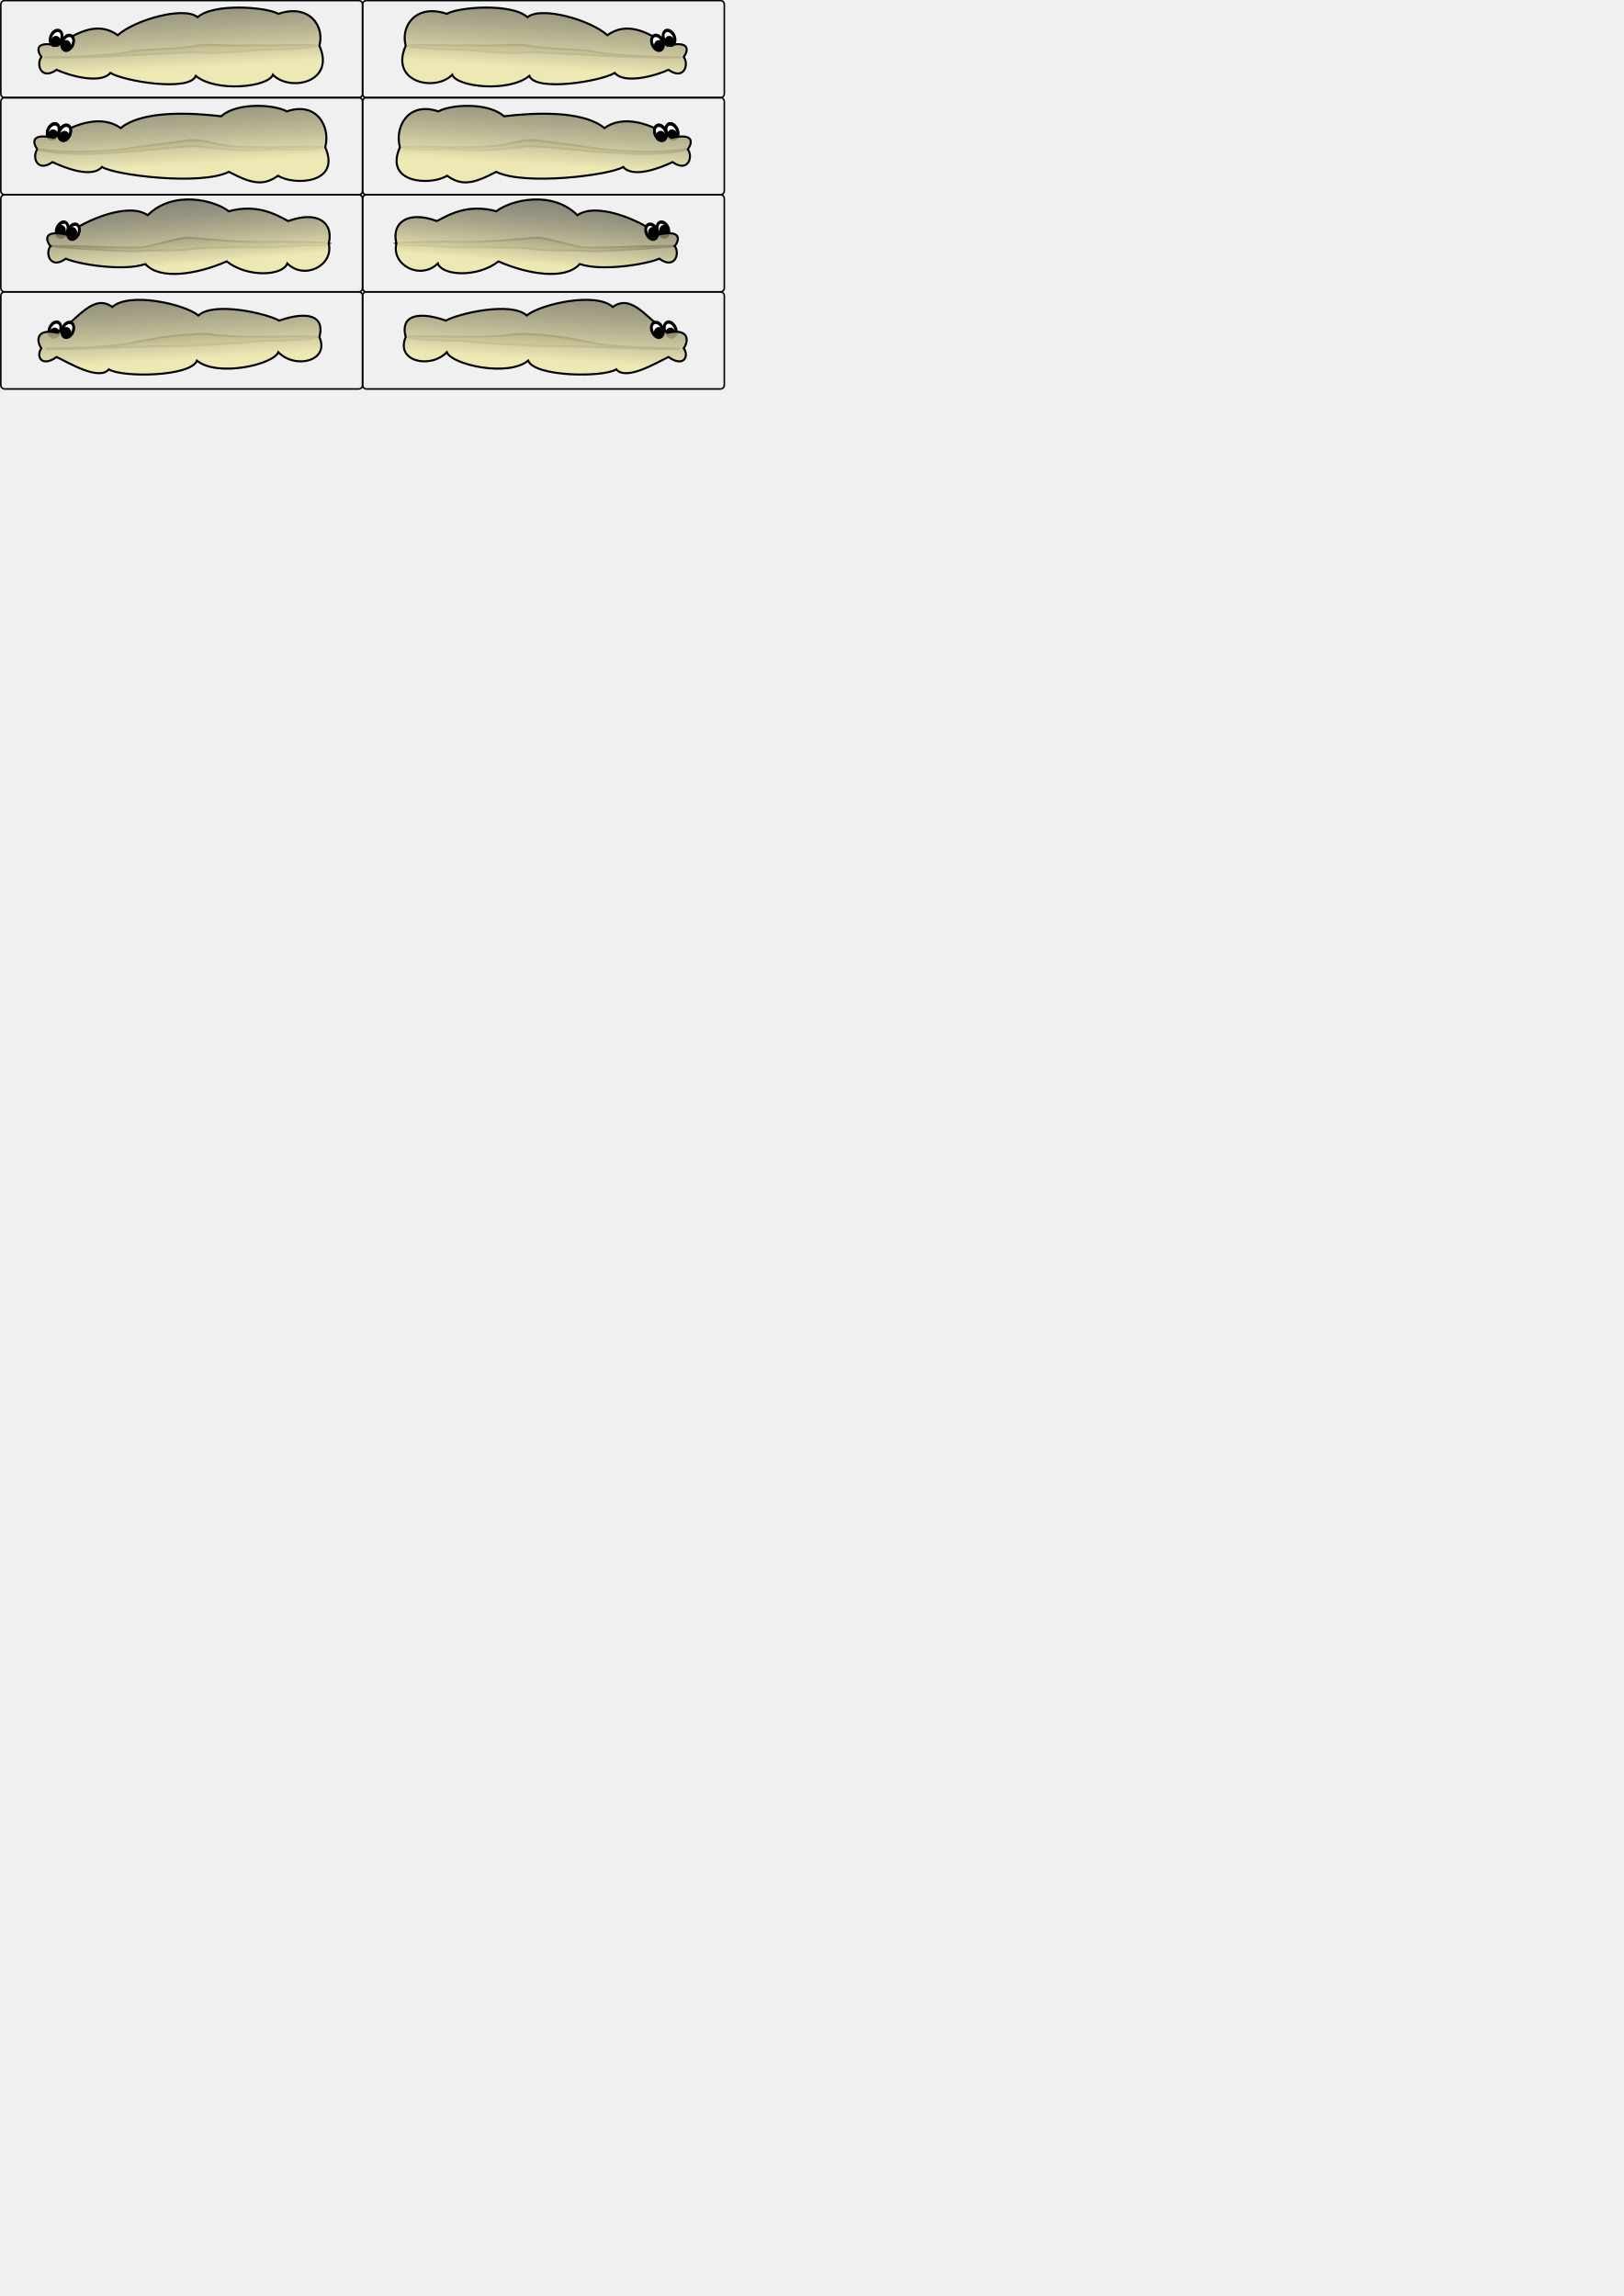
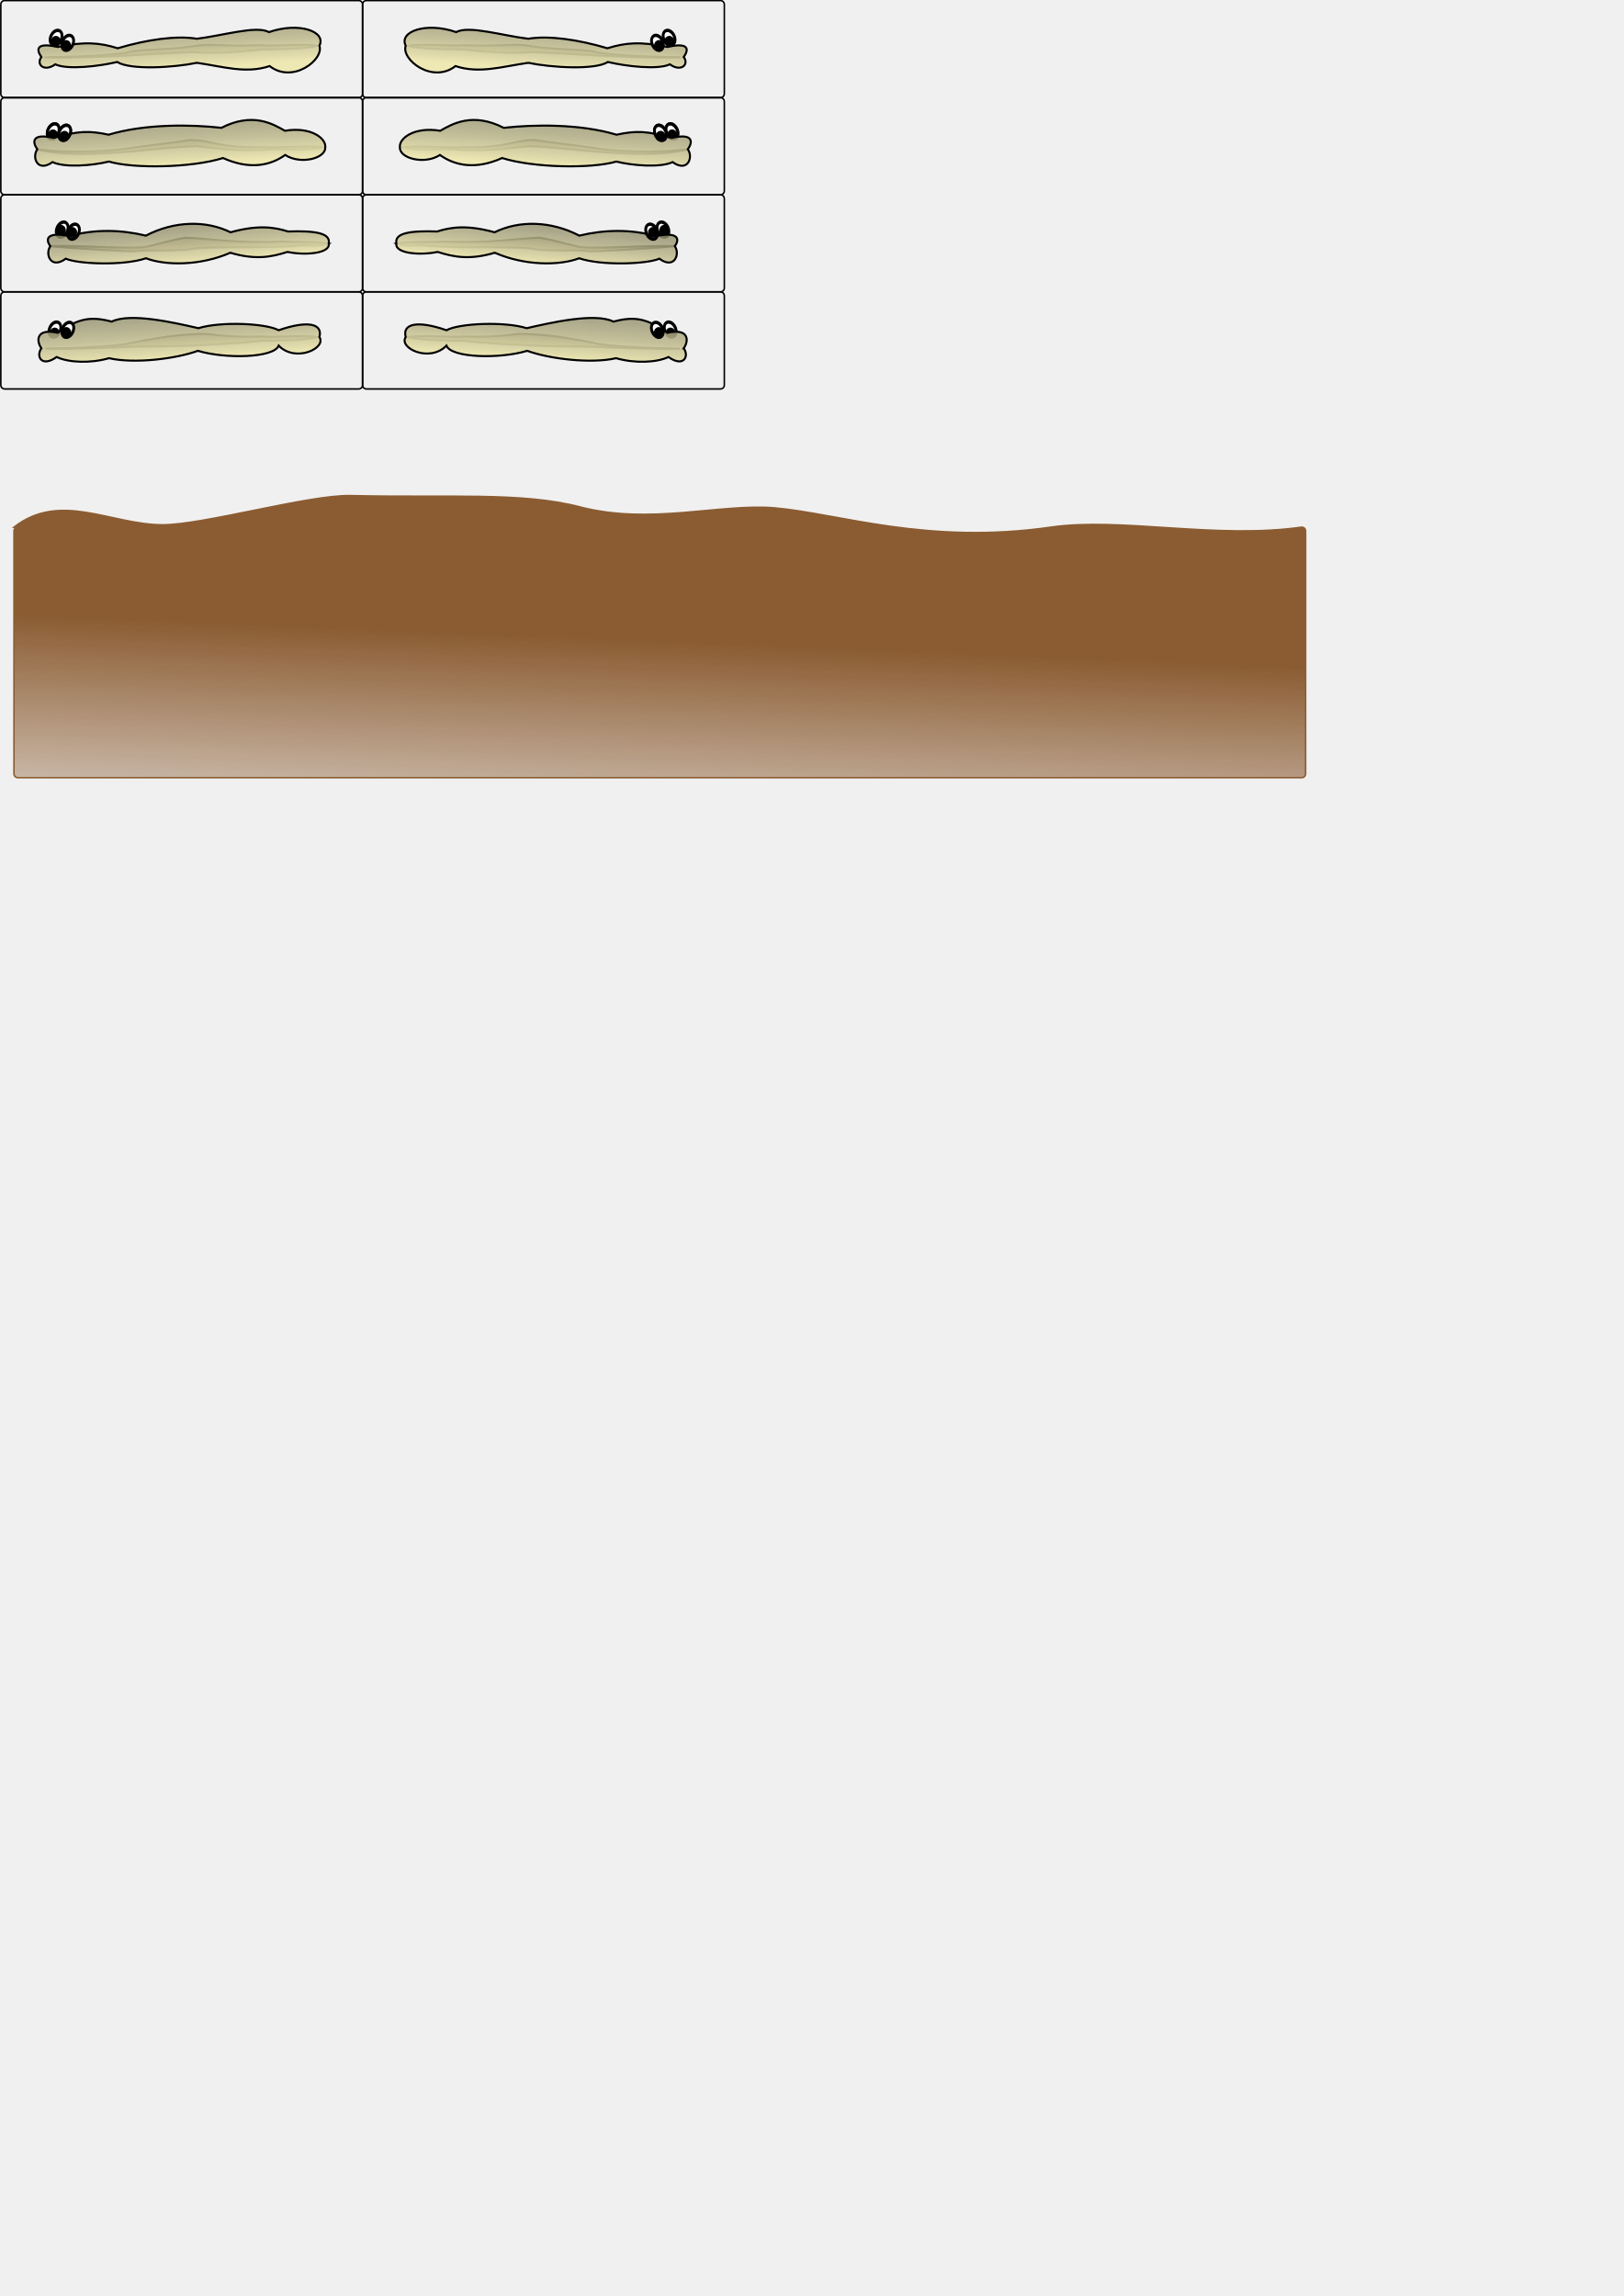
<svg xmlns="http://www.w3.org/2000/svg" xmlns:xlink="http://www.w3.org/1999/xlink" width="210mm" height="297mm" viewBox="0 0 210 297" version="1.1" id="svg5">
  <defs id="defs2">
+     <linearGradient id="linearGradient21568">
+       <stop style="stop-color:#8b5c32;stop-opacity:1;" offset="0" id="stop21564" />
+       <stop style="stop-color:#8b5c32;stop-opacity:0;" offset="1" id="stop21566" />
+     </linearGradient>
    <linearGradient id="linearGradient4122">
      <stop style="stop-color:#000000;stop-opacity:0.51" offset="0" id="stop4118" />
      <stop style="stop-color:#eee8b3;stop-opacity:0.985" offset="1" id="stop4120" />
    </linearGradient>
    <linearGradient xlink:href="#linearGradient4122" id="linearGradient10565" gradientUnits="userSpaceOnUse" x1="53.579" y1="59.64" x2="55.272" y2="75.258" gradientTransform="translate(16.64755,-63.07258)" />
    <linearGradient xlink:href="#linearGradient4122" id="linearGradient10487" gradientUnits="userSpaceOnUse" gradientTransform="rotate(2.825623,617.3065,-630.9251)" x1="53.579" y1="59.64" x2="55.272" y2="75.258" />
    <linearGradient xlink:href="#linearGradient4122" id="linearGradient12586" gradientUnits="userSpaceOnUse" gradientTransform="rotate(1.788422,1355.63,-918.0957)" x1="53.728" y1="62.177" x2="55.272" y2="75.258" />
    <linearGradient xlink:href="#linearGradient4122" id="linearGradient14478" gradientUnits="userSpaceOnUse" x1="53.579" y1="59.64" x2="55.272" y2="75.258" gradientTransform="rotate(2.87375,1109.96,-631.9556)" />
-     <linearGradient xlink:href="#linearGradient4122" id="linearGradient14005" gradientUnits="userSpaceOnUse" gradientTransform="matrix(-0.9987424,0.05013537,0.05013537,0.9987424,124.0725,-56.44301)" x1="53.579" y1="59.64" x2="55.272" y2="75.258" />
-     <linearGradient xlink:href="#linearGradient4122" id="linearGradient14007" gradientUnits="userSpaceOnUse" gradientTransform="matrix(-0.9995129,0.03120878,0.03120878,0.9995129,121.7773,-42.75478)" x1="53.728" y1="62.177" x2="55.272" y2="75.258" />
-     <linearGradient xlink:href="#linearGradient4122" id="linearGradient14009" gradientUnits="userSpaceOnUse" gradientTransform="matrix(-0.9987842,0.04929644,0.04929644,0.9987842,124.1369,-31.1981)" x1="53.579" y1="59.64" x2="55.272" y2="75.258" />
-     <linearGradient xlink:href="#linearGradient4122" id="linearGradient14011" gradientUnits="userSpaceOnUse" gradientTransform="translate(16.64755,-63.07258)" x1="53.579" y1="59.64" x2="55.272" y2="75.258" />
+     <linearGradient xlink:href="#linearGradient21568" id="linearGradient21570" x1="416.132" y1="526.251" x2="410.761" y2="657.513" gradientUnits="userSpaceOnUse" gradientTransform="matrix(0.2645833,0,0,0.2645833,-13.57258,-55.8871)" />
+     <linearGradient xlink:href="#linearGradient4122" id="linearGradient28295" gradientUnits="userSpaceOnUse" gradientTransform="matrix(-0.9987424,0.05013537,0.05013537,0.9987424,124.0728,-56.443)" x1="53.579" y1="59.64" x2="55.272" y2="75.258" />
+     <linearGradient xlink:href="#linearGradient4122" id="linearGradient28297" gradientUnits="userSpaceOnUse" gradientTransform="matrix(-0.9995129,0.03120878,0.03120878,0.9995129,121.7777,-42.75478)" x1="53.728" y1="62.177" x2="55.272" y2="75.258" />
+     <linearGradient xlink:href="#linearGradient4122" id="linearGradient28299" gradientUnits="userSpaceOnUse" gradientTransform="matrix(-0.9987842,0.04929644,0.04929644,0.9987842,124.1372,-31.1981)" x1="53.579" y1="59.64" x2="55.272" y2="75.258" />
+     <linearGradient xlink:href="#linearGradient4122" id="linearGradient28301" gradientUnits="userSpaceOnUse" gradientTransform="translate(16.64755,-63.07258)" x1="53.579" y1="59.64" x2="55.272" y2="75.258" />
  </defs>
  <g id="layer1" style="display:inline">
    <rect style="display:inline;fill:none;fill-opacity:0.985;stroke:#000000;stroke-width:0.2;stroke-linejoin:round;stroke-miterlimit:4;stroke-dasharray:none" id="rect10549" width="46.787" height="12.561" x="0.106" y="0.071" rx="0.5" ry="0.5" />
    <g id="g1859" transform="rotate(2.825623,110.9122,-1018.801)" style="display:inline">
      <path style="fill:#5a361c;fill-opacity:0.51;stroke:#000000;stroke-width:0.265px;stroke-linecap:butt;stroke-linejoin:miter;stroke-opacity:1" d="m 56.592,11.352 c 4.22,-0.273 9.649,-0.781 11.187,-1.328 1.995,-0.409 5.609,-0.507 8.376,-1.159 2.351,-0.376 2.324,-0.006 8.278,-0.456 1.09,0.084 6.003,-0.497 7.154,-0.281 -1.082,0.497 -6.428,0.798 -7.127,0.829 -3.928,0.634 -6.823,0.865 -8.811,0.77 -4.085,0.381 -6.484,0.643 -9.959,1.024 -0.494,0.002 -4.883,0.495 -9.098,0.602 z" id="path10551" />
-       <path style="fill:url(#linearGradient10565);fill-opacity:1;stroke:#000000;stroke-width:0.265px;stroke-linecap:butt;stroke-linejoin:miter;stroke-opacity:1" d="m 56.068,11.327 c -0.731,-0.935 -0.81,-2.073 2.04,-1.573 2.599,-2.065 5.19,-3.354 7.68,-1.733 2.131,-2.086 8.361,-4.203 10.211,-2.83 1.959,-1.943 8.784,-1.769 10.416,-0.948 3.821,-1.539 6.079,1.207 5.496,3.856 2.345,4.654 -3.523,6.183 -5.822,4.053 -0.543,1.625 -7.199,2.67 -9.954,0.636 -0.726,2.137 -9.299,1.14 -11.053,0.156 -1.216,1.581 -5.373,0.594 -6.963,-0.058 -1.902,1.502 -2.729,-0.511 -2.051,-1.557 z" id="path10539" />
+       <path style="fill:url(#linearGradient10565);fill-opacity:1;stroke:#000000;stroke-width:0.265px;stroke-linecap:butt;stroke-linejoin:miter;stroke-opacity:1" d="M 56.068,11.327 C 55.337,10.392 55.266,9.431 58.116,9.93 61.585,9.023 63.537,9.108 65.871,9.713 69.629,8.394 73.385,7.671 76.03,7.98 79.364,7.418 83.666,5.844 85.298,6.665 c 3.821,-1.539 7.446,-0.45 6.613,1.434 0.717,1.732 -3.186,5.142 -6.301,2.946 -3.003,1.181 -6.041,0.352 -9.418,0.044 -2.949,0.763 -8.545,1.386 -10.299,0.401 -2.355,0.683 -6.395,1.351 -7.986,0.699 -1.357,1.086 -2.518,0.186 -1.84,-0.861 z" id="path10539" />
      <ellipse style="fill:#ffffff;fill-opacity:0.985;stroke:#000000;stroke-width:0.402;stroke-linejoin:round;stroke-miterlimit:4;stroke-dasharray:none" id="ellipse10541" cx="54.647" cy="-31.851" rx="0.723" ry="1.004" transform="matrix(0.7537477,0.6571639,-0.5228357,0.8524335,0,0)" />
      <ellipse style="fill:#000000;fill-opacity:0.985;stroke:#000000;stroke-width:0.5;stroke-linejoin:round;stroke-miterlimit:4;stroke-dasharray:none" id="ellipse10543" cx="57.831" cy="9.21" rx="0.399" ry="0.449" />
      <ellipse style="fill:#ffffff;fill-opacity:0.985;stroke:#000000;stroke-width:0.402;stroke-linejoin:round;stroke-miterlimit:4;stroke-dasharray:none" id="ellipse10545" cx="56.273" cy="-32.436" rx="0.723" ry="1.004" transform="matrix(0.7537477,0.6571639,-0.5228357,0.8524335,0,0)" />
      <ellipse style="fill:#000000;fill-opacity:0.985;stroke:#000000;stroke-width:0.5;stroke-linejoin:round;stroke-miterlimit:4;stroke-dasharray:none" id="ellipse10547" cx="59.187" cy="9.68" rx="0.399" ry="0.449" />
    </g>
    <rect style="display:inline;fill:none;fill-opacity:0.985;stroke:#000000;stroke-width:0.2;stroke-linejoin:round;stroke-miterlimit:4;stroke-dasharray:none" id="rect10549-0" width="46.787" height="12.561" x="0.106" y="37.754" rx="0.5" ry="0.5" />
    <ellipse style="display:inline;fill:#ffffff;fill-opacity:0.985;stroke:#000000;stroke-width:0.402;stroke-linejoin:round;stroke-miterlimit:4;stroke-dasharray:none" id="ellipse10541-1" cx="30.338" cy="26.148" rx="0.723" ry="1.004" transform="matrix(0.7204354,0.693522,-0.564222,0.8256231,0,0)" />
    <path style="display:inline;fill:#5a361c;fill-opacity:0.51;stroke:#000000;stroke-width:0.265px;stroke-linecap:butt;stroke-linejoin:miter;stroke-opacity:1" d="m 5.875,45.105 c 4.228,-0.065 9.676,-0.304 11.239,-0.775 2.019,-0.377 5.21,-1.007 7.964,-1.08 2.367,-0.26 2.78,0.444 8.749,0.287 1.084,0.138 6.02,-0.2 7.159,0.072 -1.105,0.443 -6.46,0.48 -7.159,0.477 -3.955,0.44 -6.575,0.457 -8.733,0.617 -4.098,0.179 -6.613,0.041 -10.103,0.25 -0.493,-0.022 -4.902,0.253 -9.117,0.152 z" id="path10551-1" />
    <ellipse style="display:inline;fill:#000000;fill-opacity:0.985;stroke:#000000;stroke-width:0.5;stroke-linejoin:round;stroke-miterlimit:4;stroke-dasharray:none" id="ellipse10543-0" cx="9.183" cy="42.676" rx="0.399" ry="0.449" transform="rotate(2.825623)" />
-     <path style="display:inline;fill:url(#linearGradient10487);fill-opacity:1;stroke:#000000;stroke-width:0.265px;stroke-linecap:butt;stroke-linejoin:miter;stroke-opacity:1" d="m 5.353,45.054 c -0.684,-0.97 -0.707,-2.639 2.115,-2 2.698,-1.934 4.65,-5.09 7.057,-3.348 2.231,-1.978 9.356,-0.363 11.137,1.1 2.052,-1.844 8.861,-0.236 10.45,0.664 3.892,-1.349 5.913,-0.491 5.199,2.126 1.364,3.118 -3.125,4.206 -5.316,1.964 -0.623,1.596 -7.87,3.26 -10.522,1.092 -0.83,2.099 -9.694,2.197 -11.396,1.128 C 12.785,49.3 8.881,46.911 7.325,46.182 5.351,47.588 4.624,46.067 5.353,45.054 Z" id="path10539-6" />
+     <path style="display:inline;fill:url(#linearGradient10487);fill-opacity:1;stroke:#000000;stroke-width:0.265px;stroke-linecap:butt;stroke-linejoin:miter;stroke-opacity:1" d="m 5.353,45.054 c -0.684,-0.97 -0.707,-2.639 2.115,-2 2.698,-1.934 4.351,-2.146 6.982,-1.452 2.38,-1.18 8.084,0.136 11.211,0.851 2.851,-0.896 8.786,-0.635 10.375,0.265 3.892,-1.349 5.738,-0.79 5.274,0.878 0.965,1.421 -3.075,3.358 -5.266,1.116 -0.623,1.596 -6.897,1.738 -10.447,0.668 -2.901,1.051 -8.246,1.698 -11.496,0.953 C 11.687,47.029 8.881,46.911 7.325,46.182 5.351,47.588 4.624,46.067 5.353,45.054 Z" id="path10539-6" />
    <ellipse style="display:inline;fill:#ffffff;fill-opacity:0.985;stroke:#000000;stroke-width:0.402;stroke-linejoin:round;stroke-miterlimit:4;stroke-dasharray:none" id="ellipse10545-1" cx="31.756" cy="25.003" rx="0.723" ry="1.004" transform="matrix(0.7204354,0.693522,-0.564222,0.8256231,0,0)" />
    <ellipse style="display:inline;fill:#000000;fill-opacity:0.985;stroke:#000000;stroke-width:0.5;stroke-linejoin:round;stroke-miterlimit:4;stroke-dasharray:none" id="ellipse10547-3" cx="10.677" cy="42.532" rx="0.399" ry="0.449" transform="rotate(2.825623)" />
    <rect style="display:inline;fill:none;fill-opacity:0.985;stroke:#000000;stroke-width:0.2;stroke-linejoin:round;stroke-miterlimit:4;stroke-dasharray:none" id="rect12584" width="46.787" height="12.561" x="0.106" y="25.193" rx="0.5" ry="0.5" />
    <path style="display:inline;fill:#5a361c;fill-opacity:0.51;stroke:#000000;stroke-width:0.265px;stroke-linecap:butt;stroke-linejoin:miter;stroke-opacity:1" d="m 6.506,31.841 c 4.226,-0.141 11.186,0.511 12.74,0.011 2.113,-0.523 3.191,-0.82 4.728,-1.097 2.538,0.05 6.534,0.755 12.499,0.491 1.086,0.118 4.897,-0.003 6.041,0.249 -1.097,0.463 -2.714,0.219 -3.413,0.229 -3.946,0.511 -12.888,0.023 -14.802,0.571 -4.094,0.253 -3.678,-0.053 -7.163,0.219 -0.494,-0.013 -6.226,-0.243 -10.63,-0.673 z" id="path12572" />
    <ellipse style="display:inline;fill:#ffffff;fill-opacity:0.985;stroke:#000000;stroke-width:0.402;stroke-linejoin:round;stroke-miterlimit:4;stroke-dasharray:none" id="ellipse12576" cx="23.355" cy="16.523" rx="0.723" ry="1.004" transform="matrix(0.7328713,0.6803673,-0.5491844,0.8357012,0,0)" />
    <ellipse style="display:inline;fill:#000000;fill-opacity:0.985;stroke:#000000;stroke-width:0.5;stroke-linejoin:round;stroke-miterlimit:4;stroke-dasharray:none" id="ellipse12578" cx="8.794" cy="29.524" rx="0.399" ry="0.449" transform="rotate(1.788422)" />
-     <path style="display:inline;fill:url(#linearGradient12586);fill-opacity:1;stroke:#000000;stroke-width:0.265px;stroke-linecap:butt;stroke-linejoin:miter;stroke-opacity:1" d="M 6.506,31.841 C 5.805,30.883 5.761,29.743 8.594,30.332 c 2.662,-1.983 8.074,-4.192 10.512,-2.494 3.288,-3.289 8.676,-1.938 10.483,-0.508 3.607,-0.999 6.078,0.394 7.684,1.265 3.867,-1.419 5.908,0.269 5.242,2.899 0.681,2.82 -3.125,4.79 -5.356,2.589 -0.594,1.607 -5.15,1.852 -7.841,-0.267 -3.862,1.69 -8.65,2.439 -10.513,0.341 -2.91,0.993 -8.728,0.006 -10.297,-0.695 -1.948,1.442 -2.712,-0.596 -2.001,-1.621 z" id="path12574" />
+     <path style="display:inline;fill:url(#linearGradient12586);fill-opacity:1;stroke:#000000;stroke-width:0.265px;stroke-linecap:butt;stroke-linejoin:miter;stroke-opacity:1" d="m 6.506,31.841 c -0.701,-0.958 -0.392,-1.885 2.441,-1.297 3.263,-0.927 6.702,-0.839 9.914,-0.064 3.701,-1.926 7.805,-1.988 10.958,-0.433 3.607,-0.999 5.698,-0.651 7.428,-0.104 3.593,-0.122 5.534,0.22 5.267,1.551 0.257,1.298 -3.075,1.572 -5.331,1.092 -2.141,0.684 -4.202,1.054 -7.392,0.107 -3.862,1.69 -8.35,1.69 -10.912,0.716 -2.91,0.993 -8.803,0.754 -10.372,0.053 -1.948,1.442 -2.712,-0.596 -2.001,-1.621 z" id="path12574" />
    <ellipse style="display:inline;fill:#ffffff;fill-opacity:0.985;stroke:#000000;stroke-width:0.402;stroke-linejoin:round;stroke-miterlimit:4;stroke-dasharray:none" id="ellipse12949" cx="24.748" cy="15.716" rx="0.723" ry="1.004" transform="matrix(0.7328713,0.6803673,-0.5491844,0.8357012,0,0)" />
    <ellipse style="display:inline;fill:#000000;fill-opacity:0.985;stroke:#000000;stroke-width:0.5;stroke-linejoin:round;stroke-miterlimit:4;stroke-dasharray:none" id="ellipse12951" cx="10.266" cy="29.752" rx="0.399" ry="0.449" transform="rotate(1.788422)" />
    <ellipse style="display:inline;fill:#ffffff;fill-opacity:0.985;stroke:#000000;stroke-width:0.402;stroke-linejoin:round;stroke-miterlimit:4;stroke-dasharray:none" id="ellipse4775" cx="15.491" cy="7.559" rx="0.723" ry="1.004" transform="matrix(0.7198527,0.6941269,-0.5649153,0.8251489,0,0)" />
    <ellipse style="display:inline;fill:#000000;fill-opacity:0.985;stroke:#000000;stroke-width:0.5;stroke-linejoin:round;stroke-miterlimit:4;stroke-dasharray:none" id="path4603" cx="7.712" cy="17.073" rx="0.399" ry="0.449" transform="rotate(2.87375)" />
    <rect style="display:inline;fill:none;fill-opacity:0.985;stroke:#000000;stroke-width:0.2;stroke-linejoin:round;stroke-miterlimit:4;stroke-dasharray:none" id="rect5123" width="46.787" height="12.561" x="0.106" y="12.632" rx="0.5" ry="0.5" />
    <ellipse style="display:inline;fill:#ffffff;fill-opacity:0.985;stroke:#000000;stroke-width:0.402;stroke-linejoin:round;stroke-miterlimit:4;stroke-dasharray:none" id="ellipse10527" cx="15.491" cy="7.559" rx="0.723" ry="1.004" transform="matrix(0.7198527,0.6941269,-0.5649153,0.8251489,0,0)" />
    <ellipse style="display:inline;fill:#000000;fill-opacity:0.985;stroke:#000000;stroke-width:0.5;stroke-linejoin:round;stroke-miterlimit:4;stroke-dasharray:none" id="ellipse10529" cx="7.712" cy="17.073" rx="0.399" ry="0.449" transform="rotate(2.87375)" />
    <path style="display:inline;fill:#5a361c;fill-opacity:0.51;stroke:#000000;stroke-width:0.265px;stroke-linecap:butt;stroke-linejoin:miter;stroke-opacity:1" d="m 4.824,19.31 c 4.211,0.574 10.145,0.231 12.291,-0.186 2.013,-0.308 4.842,-0.591 7.371,-0.989 2.614,-0.143 3.542,1.062 9.511,0.911 1.084,0.139 6.565,-0.246 7.704,0.028 -1.105,0.442 -5.618,0.222 -6.317,0.218 -3.955,0.436 -8.101,-0.188 -10.083,-0.383 -4.099,0.176 -6.819,0.63 -10.308,0.837 -0.493,-0.022 -6.112,0.604 -10.168,-0.436 z" id="path6767" />
-     <path style="display:inline;fill:url(#linearGradient14478);fill-opacity:1;stroke:#000000;stroke-width:0.265px;stroke-linecap:butt;stroke-linejoin:miter;stroke-opacity:1" d="m 4.824,19.31 c -0.683,-0.971 -0.705,-2.111 2.116,-1.469 2.699,-1.932 6.273,-3.015 8.678,-1.271 0.292,-0.258 0.667,-0.495 1.101,-0.706 2.89,-1.408 7.658,-1.321 11.886,-0.825 2.054,-1.842 6.9,-1.531 8.488,-0.629 3.893,-1.345 5.685,2.021 4.969,4.637 2.109,4.766 -4.12,4.972 -6.097,3.681 -1.894,1.349 -3.359,1.071 -6.361,-0.499 -3.62,1.816 -14.719,0.439 -16.421,-0.633 -1.293,1.518 -4.835,0.102 -6.391,-0.629 -1.975,1.405 -2.7,-0.647 -1.97,-1.658 z" id="path10525" />
+     <path style="display:inline;fill:url(#linearGradient14478);fill-opacity:1;stroke:#000000;stroke-width:0.265px;stroke-linecap:butt;stroke-linejoin:miter;stroke-opacity:1" d="m 4.824,19.31 c -0.683,-0.971 -0.705,-2.111 2.116,-1.469 3.148,-0.909 4.554,-0.963 7.109,-0.417 4.744,-1.426 10.735,-1.33 14.582,-0.888 4.03,-2.054 6.628,-0.523 8.217,0.379 3.435,-0.569 5.367,1.033 5.216,2.132 0.097,1.449 -3.202,2.29 -5.18,1 -1.894,1.349 -4.543,1.965 -8.039,0.395 -4.044,1.267 -11.538,1.403 -14.762,0.457 -2.242,0.545 -5.733,0.8 -7.289,0.07 -1.975,1.405 -2.7,-0.647 -1.97,-1.658 z" id="path10525" />
    <ellipse style="display:inline;fill:#ffffff;fill-opacity:0.985;stroke:#000000;stroke-width:0.402;stroke-linejoin:round;stroke-miterlimit:4;stroke-dasharray:none" id="ellipse12941" cx="16.844" cy="6.645" rx="0.723" ry="1.004" transform="matrix(0.7198527,0.6941269,-0.5649153,0.8251489,0,0)" />
    <ellipse style="display:inline;fill:#000000;fill-opacity:0.985;stroke:#000000;stroke-width:0.5;stroke-linejoin:round;stroke-miterlimit:4;stroke-dasharray:none" id="ellipse12943" cx="9.21" cy="17.183" rx="0.399" ry="0.449" transform="rotate(2.87375)" />
    <ellipse style="display:inline;fill:#ffffff;fill-opacity:0.985;stroke:#000000;stroke-width:0.402;stroke-linejoin:round;stroke-miterlimit:4;stroke-dasharray:none" id="ellipse12945" cx="16.844" cy="6.645" rx="0.723" ry="1.004" transform="matrix(0.7198527,0.6941269,-0.5649153,0.8251489,0,0)" />
    <ellipse style="display:inline;fill:#000000;fill-opacity:0.985;stroke:#000000;stroke-width:0.5;stroke-linejoin:round;stroke-miterlimit:4;stroke-dasharray:none" id="ellipse12947" cx="9.21" cy="17.183" rx="0.399" ry="0.449" transform="rotate(2.87375)" />
-     <rect style="display:inline;fill:none;fill-opacity:0.985;stroke:#000000;stroke-width:0.2;stroke-linejoin:round;stroke-miterlimit:4;stroke-dasharray:none" id="rect13939" width="46.787" height="12.561" x="-93.679" y="0.071" rx="0.5" ry="0.5" transform="scale(-1,1)" />
-     <g id="g13953" transform="matrix(-0.9987842,0.04929644,0.04929644,0.9987842,143.8734,-6.706244)" style="display:inline">
-       <path style="fill:#5a361c;fill-opacity:0.51;stroke:#000000;stroke-width:0.265px;stroke-linecap:butt;stroke-linejoin:miter;stroke-opacity:1" d="m 56.592,11.352 c 4.22,-0.273 9.649,-0.781 11.187,-1.328 1.995,-0.409 5.609,-0.507 8.376,-1.159 2.351,-0.376 2.324,-0.006 8.278,-0.456 1.09,0.084 6.003,-0.497 7.154,-0.281 -1.082,0.497 -6.428,0.798 -7.127,0.829 -3.928,0.634 -6.823,0.865 -8.811,0.77 -4.085,0.381 -6.484,0.643 -9.959,1.024 -0.494,0.002 -4.883,0.495 -9.098,0.602 z" id="path13941" />
-       <path style="fill:url(#linearGradient14011);fill-opacity:1;stroke:#000000;stroke-width:0.265px;stroke-linecap:butt;stroke-linejoin:miter;stroke-opacity:1" d="m 56.068,11.327 c -0.731,-0.935 -0.81,-2.073 2.04,-1.573 2.599,-2.065 5.19,-3.354 7.68,-1.733 2.131,-2.086 8.361,-4.203 10.211,-2.83 1.959,-1.943 8.784,-1.769 10.416,-0.948 3.821,-1.539 6.079,1.207 5.496,3.856 2.345,4.654 -3.523,6.183 -5.822,4.053 -0.543,1.625 -7.199,2.67 -9.954,0.636 -0.726,2.137 -9.299,1.14 -11.053,0.156 -1.216,1.581 -5.373,0.594 -6.963,-0.058 -1.902,1.502 -2.729,-0.511 -2.051,-1.557 z" id="path13943" />
-       <ellipse style="fill:#ffffff;fill-opacity:0.985;stroke:#000000;stroke-width:0.402;stroke-linejoin:round;stroke-miterlimit:4;stroke-dasharray:none" id="ellipse13945" cx="54.647" cy="-31.851" rx="0.723" ry="1.004" transform="matrix(0.7537477,0.6571639,-0.5228357,0.8524335,0,0)" />
-       <ellipse style="fill:#000000;fill-opacity:0.985;stroke:#000000;stroke-width:0.5;stroke-linejoin:round;stroke-miterlimit:4;stroke-dasharray:none" id="ellipse13947" cx="57.831" cy="9.21" rx="0.399" ry="0.449" />
-       <ellipse style="fill:#ffffff;fill-opacity:0.985;stroke:#000000;stroke-width:0.402;stroke-linejoin:round;stroke-miterlimit:4;stroke-dasharray:none" id="ellipse13949" cx="56.273" cy="-32.436" rx="0.723" ry="1.004" transform="matrix(0.7537477,0.6571639,-0.5228357,0.8524335,0,0)" />
-       <ellipse style="fill:#000000;fill-opacity:0.985;stroke:#000000;stroke-width:0.5;stroke-linejoin:round;stroke-miterlimit:4;stroke-dasharray:none" id="ellipse13951" cx="59.187" cy="9.68" rx="0.399" ry="0.449" />
+     <path id="path1123" style="fill:url(#linearGradient21570);fill-opacity:1;stroke:#8b5c32;stroke-width:0.2;stroke-linecap:butt;stroke-linejoin:miter;stroke-miterlimit:4;stroke-dasharray:none;stroke-opacity:1" d="M 20.988,67.89 C 14.295,67.854 7.776,63.528 1.807,68.192 l 0.474,0.005 c -0.264,0.014 -0.474,0.227 -0.474,0.495 v 31.405 c 0,0.277 0.223,0.5 0.5,0.5 H 168.359 c 0.277,0 0.5,-0.223 0.5,-0.5 V 68.691 c 0,-0.277 -0.223,-0.5 -0.5,-0.5 -11.103,1.573 -23.387,-1.303 -32.434,0 -16.042,2.311 -27.343,-1.751 -35.769,-2.495 -6.968,-0.587 -16.081,2.24 -25.105,-0.113 -7.557,-1.97 -16.907,-1.178 -29.724,-1.473 -5.342,-0.123 -19.134,3.809 -24.34,3.78 z" />
+     <rect style="display:inline;fill:none;fill-opacity:0.985;stroke:#000000;stroke-width:0.2;stroke-linejoin:round;stroke-miterlimit:4;stroke-dasharray:none" id="rect28229" width="46.787" height="12.561" x="-93.68" y="0.071" rx="0.5" ry="0.5" transform="scale(-1,1)" />
+     <g id="g28243" transform="matrix(-0.9987842,0.04929644,0.04929644,0.9987842,143.8738,-6.706243)" style="display:inline">
+       <path style="fill:#5a361c;fill-opacity:0.51;stroke:#000000;stroke-width:0.265px;stroke-linecap:butt;stroke-linejoin:miter;stroke-opacity:1" d="m 56.592,11.352 c 4.22,-0.273 9.649,-0.781 11.187,-1.328 1.995,-0.409 5.609,-0.507 8.376,-1.159 2.351,-0.376 2.324,-0.006 8.278,-0.456 1.09,0.084 6.003,-0.497 7.154,-0.281 -1.082,0.497 -6.428,0.798 -7.127,0.829 -3.928,0.634 -6.823,0.865 -8.811,0.77 -4.085,0.381 -6.484,0.643 -9.959,1.024 -0.494,0.002 -4.883,0.495 -9.098,0.602 z" id="path28231" />
+       <path style="fill:url(#linearGradient28301);fill-opacity:1;stroke:#000000;stroke-width:0.265px;stroke-linecap:butt;stroke-linejoin:miter;stroke-opacity:1" d="M 56.068,11.327 C 55.337,10.392 55.266,9.431 58.116,9.93 61.585,9.023 63.537,9.108 65.871,9.713 69.629,8.394 73.385,7.671 76.03,7.98 79.364,7.418 83.666,5.844 85.298,6.665 c 3.821,-1.539 7.446,-0.45 6.613,1.434 0.717,1.732 -3.186,5.142 -6.301,2.946 -3.003,1.181 -6.041,0.352 -9.418,0.044 -2.949,0.763 -8.545,1.386 -10.299,0.401 -2.355,0.683 -6.395,1.351 -7.986,0.699 -1.357,1.086 -2.518,0.186 -1.84,-0.861 z" id="path28233" />
+       <ellipse style="fill:#ffffff;fill-opacity:0.985;stroke:#000000;stroke-width:0.402;stroke-linejoin:round;stroke-miterlimit:4;stroke-dasharray:none" id="ellipse28235" cx="54.647" cy="-31.851" rx="0.723" ry="1.004" transform="matrix(0.7537477,0.6571639,-0.5228357,0.8524335,0,0)" />
+       <ellipse style="fill:#000000;fill-opacity:0.985;stroke:#000000;stroke-width:0.5;stroke-linejoin:round;stroke-miterlimit:4;stroke-dasharray:none" id="ellipse28237" cx="57.831" cy="9.21" rx="0.399" ry="0.449" />
+       <ellipse style="fill:#ffffff;fill-opacity:0.985;stroke:#000000;stroke-width:0.402;stroke-linejoin:round;stroke-miterlimit:4;stroke-dasharray:none" id="ellipse28239" cx="56.273" cy="-32.436" rx="0.723" ry="1.004" transform="matrix(0.7537477,0.6571639,-0.5228357,0.8524335,0,0)" />
+       <ellipse style="fill:#000000;fill-opacity:0.985;stroke:#000000;stroke-width:0.5;stroke-linejoin:round;stroke-miterlimit:4;stroke-dasharray:none" id="ellipse28241" cx="59.187" cy="9.68" rx="0.399" ry="0.449" />
    </g>
-     <rect style="display:inline;fill:none;fill-opacity:0.985;stroke:#000000;stroke-width:0.2;stroke-linejoin:round;stroke-miterlimit:4;stroke-dasharray:none" id="rect13955" width="46.787" height="12.561" x="-93.679" y="37.754" rx="0.5" ry="0.5" transform="scale(-1,1)" />
-     <ellipse style="display:inline;fill:#ffffff;fill-opacity:0.985;stroke:#000000;stroke-width:0.402;stroke-linejoin:round;stroke-miterlimit:4;stroke-dasharray:none" id="ellipse13957" cx="-48.184" cy="92.107" rx="0.723" ry="1.004" transform="matrix(-0.7204354,0.693522,0.564222,0.8256231,0,0)" />
-     <path style="display:inline;fill:#5a361c;fill-opacity:0.51;stroke:#000000;stroke-width:0.265px;stroke-linecap:butt;stroke-linejoin:miter;stroke-opacity:1" d="m 87.91,45.105 c -4.228,-0.065 -9.676,-0.304 -11.239,-0.775 -2.019,-0.377 -5.21,-1.007 -7.964,-1.08 -2.367,-0.26 -2.78,0.444 -8.749,0.287 -1.084,0.138 -6.02,-0.2 -7.159,0.072 1.105,0.443 6.46,0.48 7.159,0.477 3.955,0.44 6.575,0.457 8.733,0.617 4.098,0.179 6.613,0.041 10.103,0.25 0.493,-0.022 4.902,0.253 9.117,0.152 z" id="path13959" />
-     <ellipse style="display:inline;fill:#000000;fill-opacity:0.985;stroke:#000000;stroke-width:0.5;stroke-linejoin:round;stroke-miterlimit:4;stroke-dasharray:none" id="ellipse13961" cx="-84.488" cy="47.299" rx="0.399" ry="0.449" transform="matrix(-0.9987842,0.04929644,0.04929644,0.9987842,0,0)" />
-     <path style="display:inline;fill:url(#linearGradient14009);fill-opacity:1;stroke:#000000;stroke-width:0.265px;stroke-linecap:butt;stroke-linejoin:miter;stroke-opacity:1" d="m 88.432,45.054 c 0.684,-0.97 0.707,-2.639 -2.115,-2 -2.698,-1.934 -4.65,-5.09 -7.057,-3.348 -2.231,-1.978 -9.356,-0.363 -11.137,1.1 -2.052,-1.844 -8.861,-0.236 -10.45,0.664 -3.892,-1.349 -5.913,-0.491 -5.199,2.126 -1.364,3.118 3.125,4.206 5.316,1.964 0.623,1.596 7.87,3.26 10.522,1.092 0.83,2.099 9.694,2.197 11.396,1.128 1.292,1.519 5.196,-0.869 6.752,-1.599 1.973,1.406 2.701,-0.115 1.972,-1.127 z" id="path13963" />
-     <ellipse style="display:inline;fill:#ffffff;fill-opacity:0.985;stroke:#000000;stroke-width:0.402;stroke-linejoin:round;stroke-miterlimit:4;stroke-dasharray:none" id="ellipse13965" cx="-46.766" cy="90.961" rx="0.723" ry="1.004" transform="matrix(-0.7204354,0.693522,0.564222,0.8256231,0,0)" />
-     <ellipse style="display:inline;fill:#000000;fill-opacity:0.985;stroke:#000000;stroke-width:0.5;stroke-linejoin:round;stroke-miterlimit:4;stroke-dasharray:none" id="ellipse13967" cx="-82.994" cy="47.155" rx="0.399" ry="0.449" transform="matrix(-0.9987842,0.04929644,0.04929644,0.9987842,0,0)" />
-     <rect style="display:inline;fill:none;fill-opacity:0.985;stroke:#000000;stroke-width:0.2;stroke-linejoin:round;stroke-miterlimit:4;stroke-dasharray:none" id="rect13969" width="46.787" height="12.561" x="-93.679" y="25.193" rx="0.5" ry="0.5" transform="scale(-1,1)" />
-     <path style="display:inline;fill:#5a361c;fill-opacity:0.51;stroke:#000000;stroke-width:0.265px;stroke-linecap:butt;stroke-linejoin:miter;stroke-opacity:1" d="m 87.279,31.841 c -4.226,-0.141 -11.186,0.511 -12.74,0.011 -2.113,-0.523 -3.191,-0.82 -4.728,-1.097 -2.538,0.05 -6.534,0.755 -12.499,0.491 -1.086,0.118 -4.897,-0.003 -6.041,0.249 1.097,0.463 2.714,0.219 3.413,0.229 3.946,0.511 12.888,0.023 14.802,0.571 4.094,0.253 3.678,-0.053 7.163,0.219 0.494,-0.013 6.226,-0.243 10.63,-0.673 z" id="path13971" />
-     <ellipse style="display:inline;fill:#ffffff;fill-opacity:0.985;stroke:#000000;stroke-width:0.402;stroke-linejoin:round;stroke-miterlimit:4;stroke-dasharray:none" id="ellipse13973" cx="-56.126" cy="81.23" rx="0.723" ry="1.004" transform="matrix(-0.7328713,0.6803673,0.5491844,0.8357012,0,0)" />
-     <ellipse style="display:inline;fill:#000000;fill-opacity:0.985;stroke:#000000;stroke-width:0.5;stroke-linejoin:round;stroke-miterlimit:4;stroke-dasharray:none" id="ellipse13975" cx="-84.946" cy="32.451" rx="0.399" ry="0.449" transform="matrix(-0.9995129,0.03120878,0.03120878,0.9995129,0,0)" />
-     <path style="display:inline;fill:url(#linearGradient14007);fill-opacity:1;stroke:#000000;stroke-width:0.265px;stroke-linecap:butt;stroke-linejoin:miter;stroke-opacity:1" d="m 87.279,31.841 c 0.701,-0.958 0.745,-2.097 -2.088,-1.509 -2.662,-1.983 -8.074,-4.192 -10.512,-2.494 -3.288,-3.289 -8.676,-1.938 -10.483,-0.508 -3.607,-0.999 -6.078,0.394 -7.684,1.265 -3.867,-1.419 -5.908,0.269 -5.242,2.899 -0.681,2.82 3.125,4.79 5.356,2.589 0.594,1.607 5.15,1.852 7.841,-0.267 3.862,1.69 8.65,2.439 10.513,0.341 2.91,0.993 8.728,0.006 10.297,-0.695 1.948,1.442 2.712,-0.596 2.001,-1.621 z" id="path13977" />
-     <ellipse style="display:inline;fill:#ffffff;fill-opacity:0.985;stroke:#000000;stroke-width:0.402;stroke-linejoin:round;stroke-miterlimit:4;stroke-dasharray:none" id="ellipse13979" cx="-54.732" cy="80.423" rx="0.723" ry="1.004" transform="matrix(-0.7328713,0.6803673,0.5491844,0.8357012,0,0)" />
-     <ellipse style="display:inline;fill:#000000;fill-opacity:0.985;stroke:#000000;stroke-width:0.5;stroke-linejoin:round;stroke-miterlimit:4;stroke-dasharray:none" id="ellipse13981" cx="-83.474" cy="32.679" rx="0.399" ry="0.449" transform="matrix(-0.9995129,0.03120878,0.03120878,0.9995129,0,0)" />
-     <ellipse style="display:inline;fill:#ffffff;fill-opacity:0.985;stroke:#000000;stroke-width:0.402;stroke-linejoin:round;stroke-miterlimit:4;stroke-dasharray:none" id="ellipse13983" cx="-62.986" cy="73.575" rx="0.723" ry="1.004" transform="matrix(-0.7198527,0.6941269,0.5649153,0.8251489,0,0)" />
-     <ellipse style="display:inline;fill:#000000;fill-opacity:0.985;stroke:#000000;stroke-width:0.5;stroke-linejoin:round;stroke-miterlimit:4;stroke-dasharray:none" id="ellipse13985" cx="-85.956" cy="21.774" rx="0.399" ry="0.449" transform="matrix(-0.9987424,0.05013537,0.05013537,0.9987424,0,0)" />
-     <rect style="display:inline;fill:none;fill-opacity:0.985;stroke:#000000;stroke-width:0.2;stroke-linejoin:round;stroke-miterlimit:4;stroke-dasharray:none" id="rect13987" width="46.787" height="12.561" x="-93.679" y="12.632" rx="0.5" ry="0.5" transform="scale(-1,1)" />
-     <ellipse style="display:inline;fill:#ffffff;fill-opacity:0.985;stroke:#000000;stroke-width:0.402;stroke-linejoin:round;stroke-miterlimit:4;stroke-dasharray:none" id="ellipse13989" cx="-62.986" cy="73.575" rx="0.723" ry="1.004" transform="matrix(-0.7198527,0.6941269,0.5649153,0.8251489,0,0)" />
-     <ellipse style="display:inline;fill:#000000;fill-opacity:0.985;stroke:#000000;stroke-width:0.5;stroke-linejoin:round;stroke-miterlimit:4;stroke-dasharray:none" id="ellipse13991" cx="-85.956" cy="21.774" rx="0.399" ry="0.449" transform="matrix(-0.9987424,0.05013537,0.05013537,0.9987424,0,0)" />
-     <path style="display:inline;fill:#5a361c;fill-opacity:0.51;stroke:#000000;stroke-width:0.265px;stroke-linecap:butt;stroke-linejoin:miter;stroke-opacity:1" d="m 88.961,19.31 c -4.211,0.574 -10.145,0.231 -12.291,-0.186 -2.013,-0.308 -4.842,-0.591 -7.371,-0.989 -2.614,-0.143 -3.542,1.062 -9.511,0.911 -1.084,0.139 -6.565,-0.246 -7.704,0.028 1.105,0.442 5.618,0.222 6.317,0.218 3.955,0.436 8.101,-0.188 10.083,-0.383 4.099,0.176 6.819,0.63 10.308,0.837 0.493,-0.022 6.112,0.604 10.168,-0.436 z" id="path13993" />
-     <path style="display:inline;fill:url(#linearGradient14005);fill-opacity:1;stroke:#000000;stroke-width:0.265px;stroke-linecap:butt;stroke-linejoin:miter;stroke-opacity:1" d="M 88.961,19.31 C 89.644,18.34 89.666,17.199 86.845,17.841 84.145,15.909 80.572,14.827 78.166,16.57 77.874,16.312 77.5,16.076 77.065,15.864 74.175,14.456 69.407,14.543 65.179,15.04 63.125,13.197 58.279,13.509 56.69,14.411 c -3.893,-1.345 -5.685,2.021 -4.969,4.637 -2.109,4.766 4.12,4.972 6.097,3.681 1.894,1.349 3.359,1.071 6.361,-0.499 3.62,1.816 14.719,0.439 16.421,-0.633 1.293,1.518 4.835,0.102 6.391,-0.629 1.975,1.405 2.7,-0.647 1.97,-1.658 z" id="path13995" />
-     <ellipse style="display:inline;fill:#ffffff;fill-opacity:0.985;stroke:#000000;stroke-width:0.402;stroke-linejoin:round;stroke-miterlimit:4;stroke-dasharray:none" id="ellipse13997" cx="-61.632" cy="72.661" rx="0.723" ry="1.004" transform="matrix(-0.7198527,0.6941269,0.5649153,0.8251489,0,0)" />
-     <ellipse style="display:inline;fill:#000000;fill-opacity:0.985;stroke:#000000;stroke-width:0.5;stroke-linejoin:round;stroke-miterlimit:4;stroke-dasharray:none" id="ellipse13999" cx="-84.457" cy="21.885" rx="0.399" ry="0.449" transform="matrix(-0.9987424,0.05013537,0.05013537,0.9987424,0,0)" />
-     <ellipse style="display:inline;fill:#ffffff;fill-opacity:0.985;stroke:#000000;stroke-width:0.402;stroke-linejoin:round;stroke-miterlimit:4;stroke-dasharray:none" id="ellipse14001" cx="-61.632" cy="72.661" rx="0.723" ry="1.004" transform="matrix(-0.7198527,0.6941269,0.5649153,0.8251489,0,0)" />
-     <ellipse style="display:inline;fill:#000000;fill-opacity:0.985;stroke:#000000;stroke-width:0.5;stroke-linejoin:round;stroke-miterlimit:4;stroke-dasharray:none" id="ellipse14003" cx="-84.457" cy="21.885" rx="0.399" ry="0.449" transform="matrix(-0.9987424,0.05013537,0.05013537,0.9987424,0,0)" />
+     <rect style="display:inline;fill:none;fill-opacity:0.985;stroke:#000000;stroke-width:0.2;stroke-linejoin:round;stroke-miterlimit:4;stroke-dasharray:none" id="rect28245" width="46.787" height="12.561" x="-93.68" y="37.754" rx="0.5" ry="0.5" transform="scale(-1,1)" />
+     <ellipse style="display:inline;fill:#ffffff;fill-opacity:0.985;stroke:#000000;stroke-width:0.402;stroke-linejoin:round;stroke-miterlimit:4;stroke-dasharray:none" id="ellipse28247" cx="-48.184" cy="92.107" rx="0.723" ry="1.004" transform="matrix(-0.7204354,0.693522,0.564222,0.8256231,0,0)" />
+     <path style="display:inline;fill:#5a361c;fill-opacity:0.51;stroke:#000000;stroke-width:0.265px;stroke-linecap:butt;stroke-linejoin:miter;stroke-opacity:1" d="m 87.91,45.105 c -4.228,-0.065 -9.676,-0.304 -11.239,-0.775 -2.019,-0.377 -5.21,-1.007 -7.964,-1.08 -2.367,-0.26 -2.78,0.444 -8.749,0.287 -1.084,0.138 -6.02,-0.2 -7.159,0.072 1.105,0.443 6.46,0.48 7.159,0.477 3.955,0.44 6.575,0.457 8.733,0.617 4.098,0.179 6.613,0.041 10.103,0.25 0.493,-0.022 4.902,0.253 9.117,0.152 z" id="path28249" />
+     <ellipse style="display:inline;fill:#000000;fill-opacity:0.985;stroke:#000000;stroke-width:0.5;stroke-linejoin:round;stroke-miterlimit:4;stroke-dasharray:none" id="ellipse28251" cx="-84.488" cy="47.299" rx="0.399" ry="0.449" transform="matrix(-0.9987842,0.04929644,0.04929644,0.9987842,0,0)" />
+     <path style="display:inline;fill:url(#linearGradient28299);fill-opacity:1;stroke:#000000;stroke-width:0.265px;stroke-linecap:butt;stroke-linejoin:miter;stroke-opacity:1" d="m 88.432,45.054 c 0.684,-0.97 0.707,-2.639 -2.115,-2 -2.698,-1.934 -4.351,-2.146 -6.982,-1.452 -2.38,-1.18 -8.084,0.136 -11.211,0.851 -2.851,-0.896 -8.786,-0.635 -10.375,0.265 -3.892,-1.349 -5.738,-0.79 -5.274,0.878 -0.965,1.421 3.075,3.358 5.266,1.116 0.623,1.596 6.897,1.738 10.447,0.668 2.901,1.051 8.246,1.698 11.496,0.953 2.415,0.695 5.221,0.578 6.777,-0.152 1.973,1.406 2.701,-0.115 1.972,-1.127 z" id="path28253" />
+     <ellipse style="display:inline;fill:#ffffff;fill-opacity:0.985;stroke:#000000;stroke-width:0.402;stroke-linejoin:round;stroke-miterlimit:4;stroke-dasharray:none" id="ellipse28255" cx="-46.766" cy="90.961" rx="0.723" ry="1.004" transform="matrix(-0.7204354,0.693522,0.564222,0.8256231,0,0)" />
+     <ellipse style="display:inline;fill:#000000;fill-opacity:0.985;stroke:#000000;stroke-width:0.5;stroke-linejoin:round;stroke-miterlimit:4;stroke-dasharray:none" id="ellipse28257" cx="-82.995" cy="47.155" rx="0.399" ry="0.449" transform="matrix(-0.9987842,0.04929644,0.04929644,0.9987842,0,0)" />
+     <rect style="display:inline;fill:none;fill-opacity:0.985;stroke:#000000;stroke-width:0.2;stroke-linejoin:round;stroke-miterlimit:4;stroke-dasharray:none" id="rect28259" width="46.787" height="12.561" x="-93.68" y="25.193" rx="0.5" ry="0.5" transform="scale(-1,1)" />
+     <path style="display:inline;fill:#5a361c;fill-opacity:0.51;stroke:#000000;stroke-width:0.265px;stroke-linecap:butt;stroke-linejoin:miter;stroke-opacity:1" d="m 87.279,31.841 c -4.226,-0.141 -11.186,0.511 -12.74,0.011 -2.113,-0.523 -3.191,-0.82 -4.728,-1.097 -2.538,0.05 -6.534,0.755 -12.499,0.491 -1.086,0.118 -4.897,-0.003 -6.041,0.249 1.097,0.463 2.714,0.219 3.413,0.229 3.946,0.511 12.888,0.023 14.802,0.571 4.094,0.253 3.678,-0.053 7.163,0.219 0.494,-0.013 6.226,-0.243 10.63,-0.673 z" id="path28261" />
+     <ellipse style="display:inline;fill:#ffffff;fill-opacity:0.985;stroke:#000000;stroke-width:0.402;stroke-linejoin:round;stroke-miterlimit:4;stroke-dasharray:none" id="ellipse28263" cx="-56.126" cy="81.231" rx="0.723" ry="1.004" transform="matrix(-0.7328713,0.6803673,0.5491844,0.8357012,0,0)" />
+     <ellipse style="display:inline;fill:#000000;fill-opacity:0.985;stroke:#000000;stroke-width:0.5;stroke-linejoin:round;stroke-miterlimit:4;stroke-dasharray:none" id="ellipse28265" cx="-84.946" cy="32.451" rx="0.399" ry="0.449" transform="matrix(-0.9995129,0.03120878,0.03120878,0.9995129,0,0)" />
+     <path style="display:inline;fill:url(#linearGradient28297);fill-opacity:1;stroke:#000000;stroke-width:0.265px;stroke-linecap:butt;stroke-linejoin:miter;stroke-opacity:1" d="m 87.279,31.841 c 0.701,-0.958 0.392,-1.885 -2.441,-1.297 -3.263,-0.927 -6.702,-0.839 -9.914,-0.064 -3.701,-1.926 -7.805,-1.988 -10.958,-0.433 -3.607,-0.999 -5.698,-0.651 -7.428,-0.104 -3.593,-0.122 -5.534,0.22 -5.267,1.551 -0.257,1.298 3.075,1.572 5.331,1.092 2.141,0.684 4.202,1.054 7.392,0.107 3.862,1.69 8.35,1.69 10.912,0.716 2.91,0.993 8.803,0.754 10.372,0.053 1.948,1.442 2.712,-0.596 2.001,-1.621 z" id="path28267" />
+     <ellipse style="display:inline;fill:#ffffff;fill-opacity:0.985;stroke:#000000;stroke-width:0.402;stroke-linejoin:round;stroke-miterlimit:4;stroke-dasharray:none" id="ellipse28269" cx="-54.733" cy="80.423" rx="0.723" ry="1.004" transform="matrix(-0.7328713,0.6803673,0.5491844,0.8357012,0,0)" />
+     <ellipse style="display:inline;fill:#000000;fill-opacity:0.985;stroke:#000000;stroke-width:0.5;stroke-linejoin:round;stroke-miterlimit:4;stroke-dasharray:none" id="ellipse28271" cx="-83.474" cy="32.679" rx="0.399" ry="0.449" transform="matrix(-0.9995129,0.03120878,0.03120878,0.9995129,0,0)" />
+     <ellipse style="display:inline;fill:#ffffff;fill-opacity:0.985;stroke:#000000;stroke-width:0.402;stroke-linejoin:round;stroke-miterlimit:4;stroke-dasharray:none" id="ellipse28273" cx="-62.986" cy="73.575" rx="0.723" ry="1.004" transform="matrix(-0.7198527,0.6941269,0.5649153,0.8251489,0,0)" />
+     <ellipse style="display:inline;fill:#000000;fill-opacity:0.985;stroke:#000000;stroke-width:0.5;stroke-linejoin:round;stroke-miterlimit:4;stroke-dasharray:none" id="ellipse28275" cx="-85.956" cy="21.775" rx="0.399" ry="0.449" transform="matrix(-0.9987424,0.05013537,0.05013537,0.9987424,0,0)" />
+     <rect style="display:inline;fill:none;fill-opacity:0.985;stroke:#000000;stroke-width:0.2;stroke-linejoin:round;stroke-miterlimit:4;stroke-dasharray:none" id="rect28277" width="46.787" height="12.561" x="-93.68" y="12.632" rx="0.5" ry="0.5" transform="scale(-1,1)" />
+     <ellipse style="display:inline;fill:#ffffff;fill-opacity:0.985;stroke:#000000;stroke-width:0.402;stroke-linejoin:round;stroke-miterlimit:4;stroke-dasharray:none" id="ellipse28279" cx="-62.986" cy="73.575" rx="0.723" ry="1.004" transform="matrix(-0.7198527,0.6941269,0.5649153,0.8251489,0,0)" />
+     <ellipse style="display:inline;fill:#000000;fill-opacity:0.985;stroke:#000000;stroke-width:0.5;stroke-linejoin:round;stroke-miterlimit:4;stroke-dasharray:none" id="ellipse28281" cx="-85.956" cy="21.775" rx="0.399" ry="0.449" transform="matrix(-0.9987424,0.05013537,0.05013537,0.9987424,0,0)" />
+     <path style="display:inline;fill:#5a361c;fill-opacity:0.51;stroke:#000000;stroke-width:0.265px;stroke-linecap:butt;stroke-linejoin:miter;stroke-opacity:1" d="m 88.961,19.31 c -4.211,0.574 -10.145,0.231 -12.291,-0.186 -2.013,-0.308 -4.842,-0.591 -7.371,-0.989 -2.614,-0.143 -3.542,1.062 -9.511,0.911 -1.084,0.139 -6.565,-0.246 -7.704,0.028 1.105,0.442 5.618,0.222 6.317,0.218 3.955,0.436 8.101,-0.188 10.083,-0.383 4.099,0.176 6.819,0.63 10.308,0.837 0.493,-0.022 6.112,0.604 10.168,-0.436 z" id="path28283" />
+     <path style="display:inline;fill:url(#linearGradient28295);fill-opacity:1;stroke:#000000;stroke-width:0.265px;stroke-linecap:butt;stroke-linejoin:miter;stroke-opacity:1" d="M 88.961,19.31 C 89.644,18.34 89.667,17.199 86.845,17.841 83.697,16.932 82.291,16.878 79.736,17.425 74.992,15.999 69.001,16.095 65.154,16.537 c -4.03,-2.054 -6.628,-0.523 -8.217,0.379 -3.435,-0.569 -5.367,1.033 -5.216,2.132 -0.097,1.449 3.202,2.29 5.18,1 1.894,1.349 4.543,1.965 8.039,0.395 4.044,1.267 11.538,1.403 14.762,0.457 2.242,0.545 5.733,0.8 7.289,0.07 1.975,1.405 2.7,-0.647 1.97,-1.658 z" id="path28285" />
+     <ellipse style="display:inline;fill:#ffffff;fill-opacity:0.985;stroke:#000000;stroke-width:0.402;stroke-linejoin:round;stroke-miterlimit:4;stroke-dasharray:none" id="ellipse28287" cx="-61.633" cy="72.661" rx="0.723" ry="1.004" transform="matrix(-0.7198527,0.6941269,0.5649153,0.8251489,0,0)" />
+     <ellipse style="display:inline;fill:#000000;fill-opacity:0.985;stroke:#000000;stroke-width:0.5;stroke-linejoin:round;stroke-miterlimit:4;stroke-dasharray:none" id="ellipse28289" cx="-84.458" cy="21.885" rx="0.399" ry="0.449" transform="matrix(-0.9987424,0.05013537,0.05013537,0.9987424,0,0)" />
+     <ellipse style="display:inline;fill:#ffffff;fill-opacity:0.985;stroke:#000000;stroke-width:0.402;stroke-linejoin:round;stroke-miterlimit:4;stroke-dasharray:none" id="ellipse28291" cx="-61.633" cy="72.661" rx="0.723" ry="1.004" transform="matrix(-0.7198527,0.6941269,0.5649153,0.8251489,0,0)" />
+     <ellipse style="display:inline;fill:#000000;fill-opacity:0.985;stroke:#000000;stroke-width:0.5;stroke-linejoin:round;stroke-miterlimit:4;stroke-dasharray:none" id="ellipse28293" cx="-84.458" cy="21.885" rx="0.399" ry="0.449" transform="matrix(-0.9987424,0.05013537,0.05013537,0.9987424,0,0)" />
  </g>
</svg>
